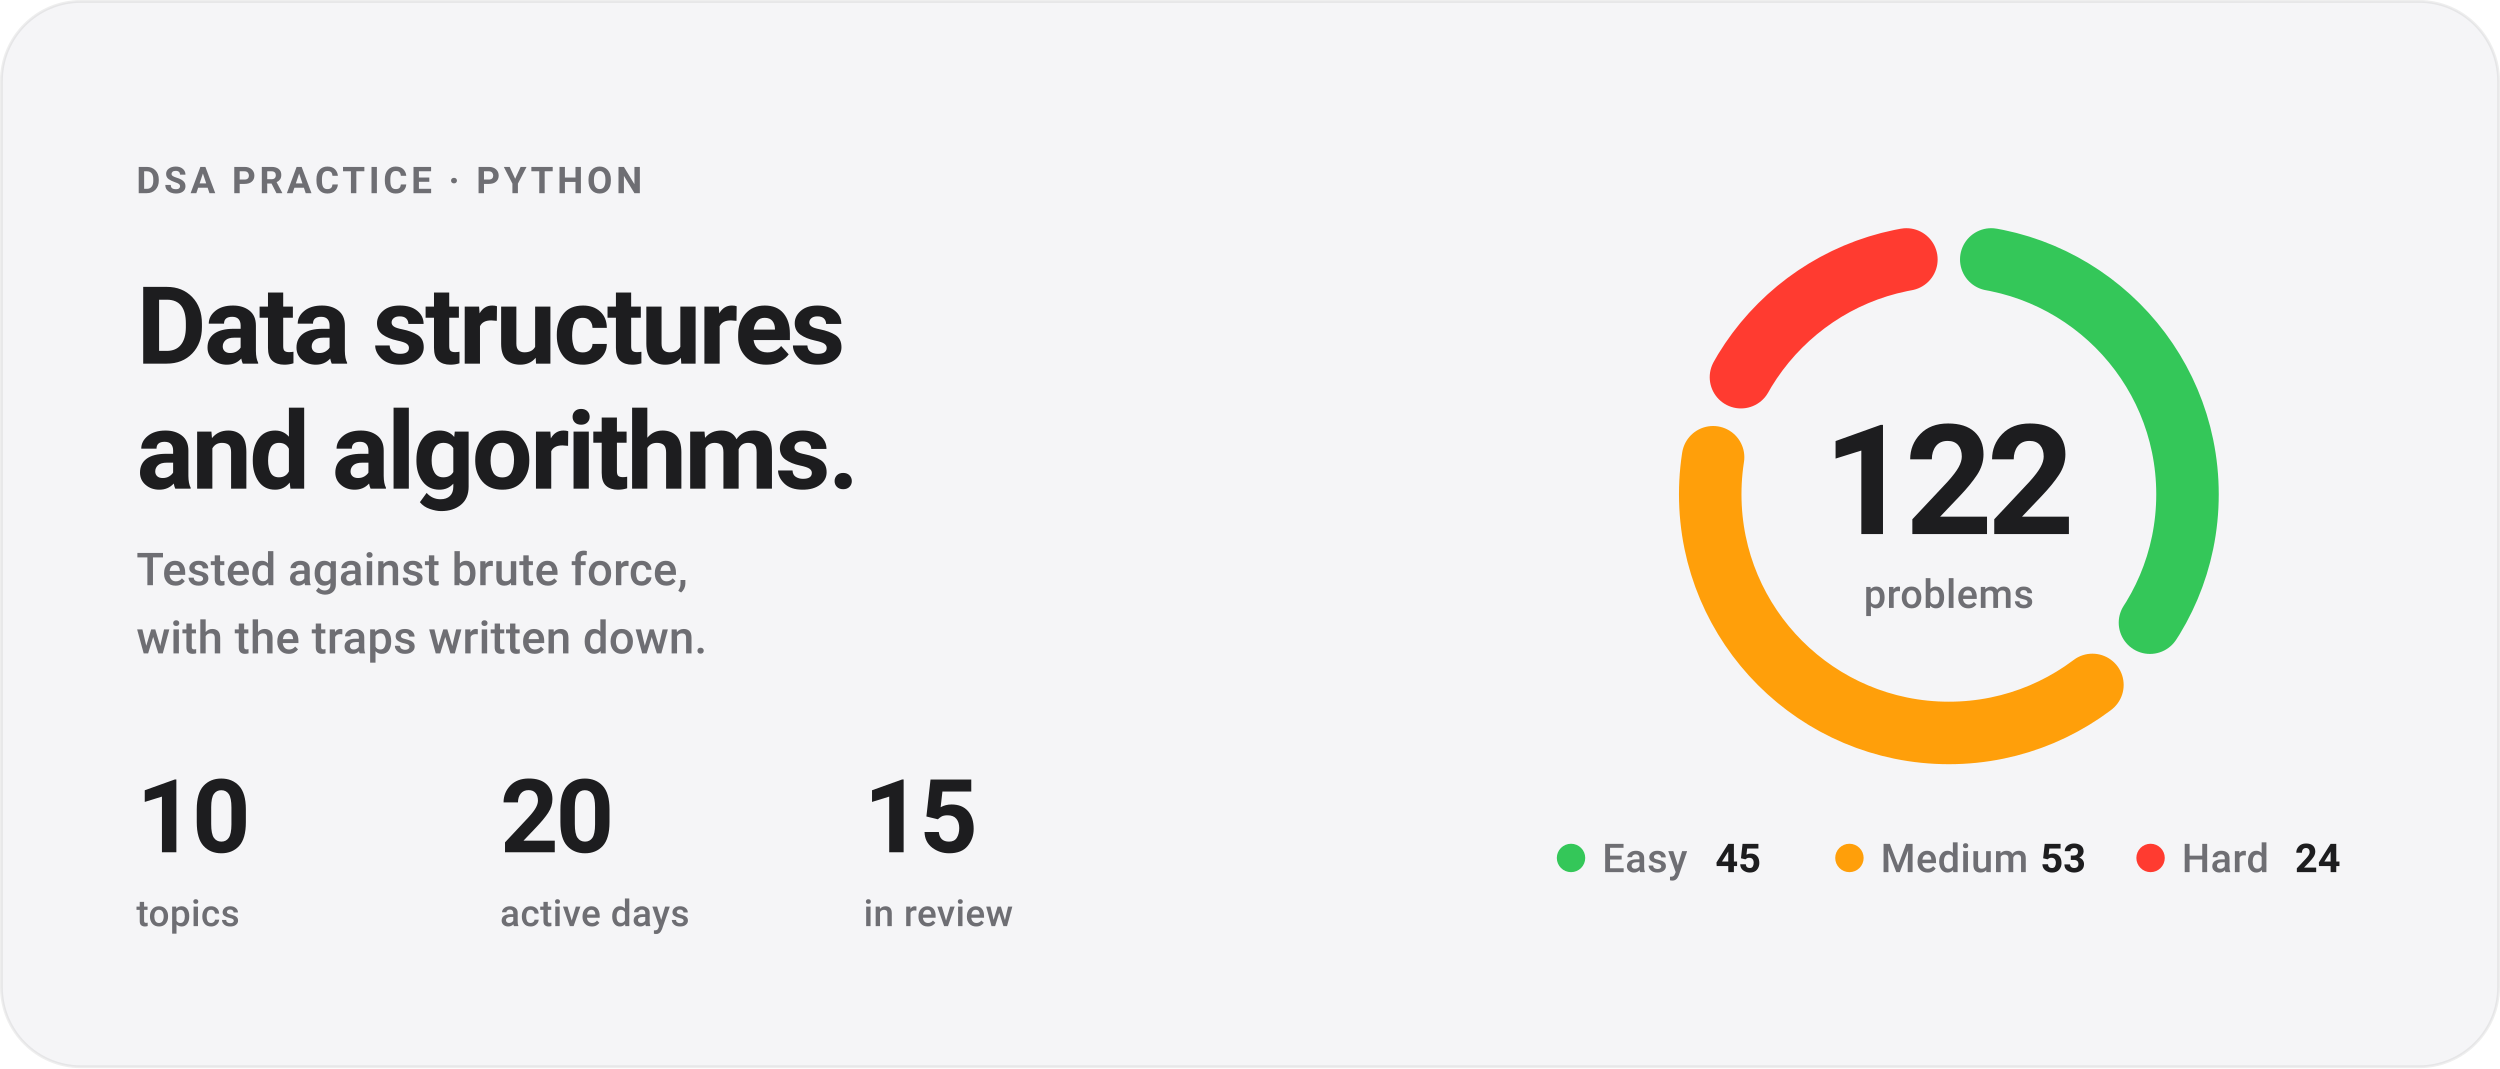
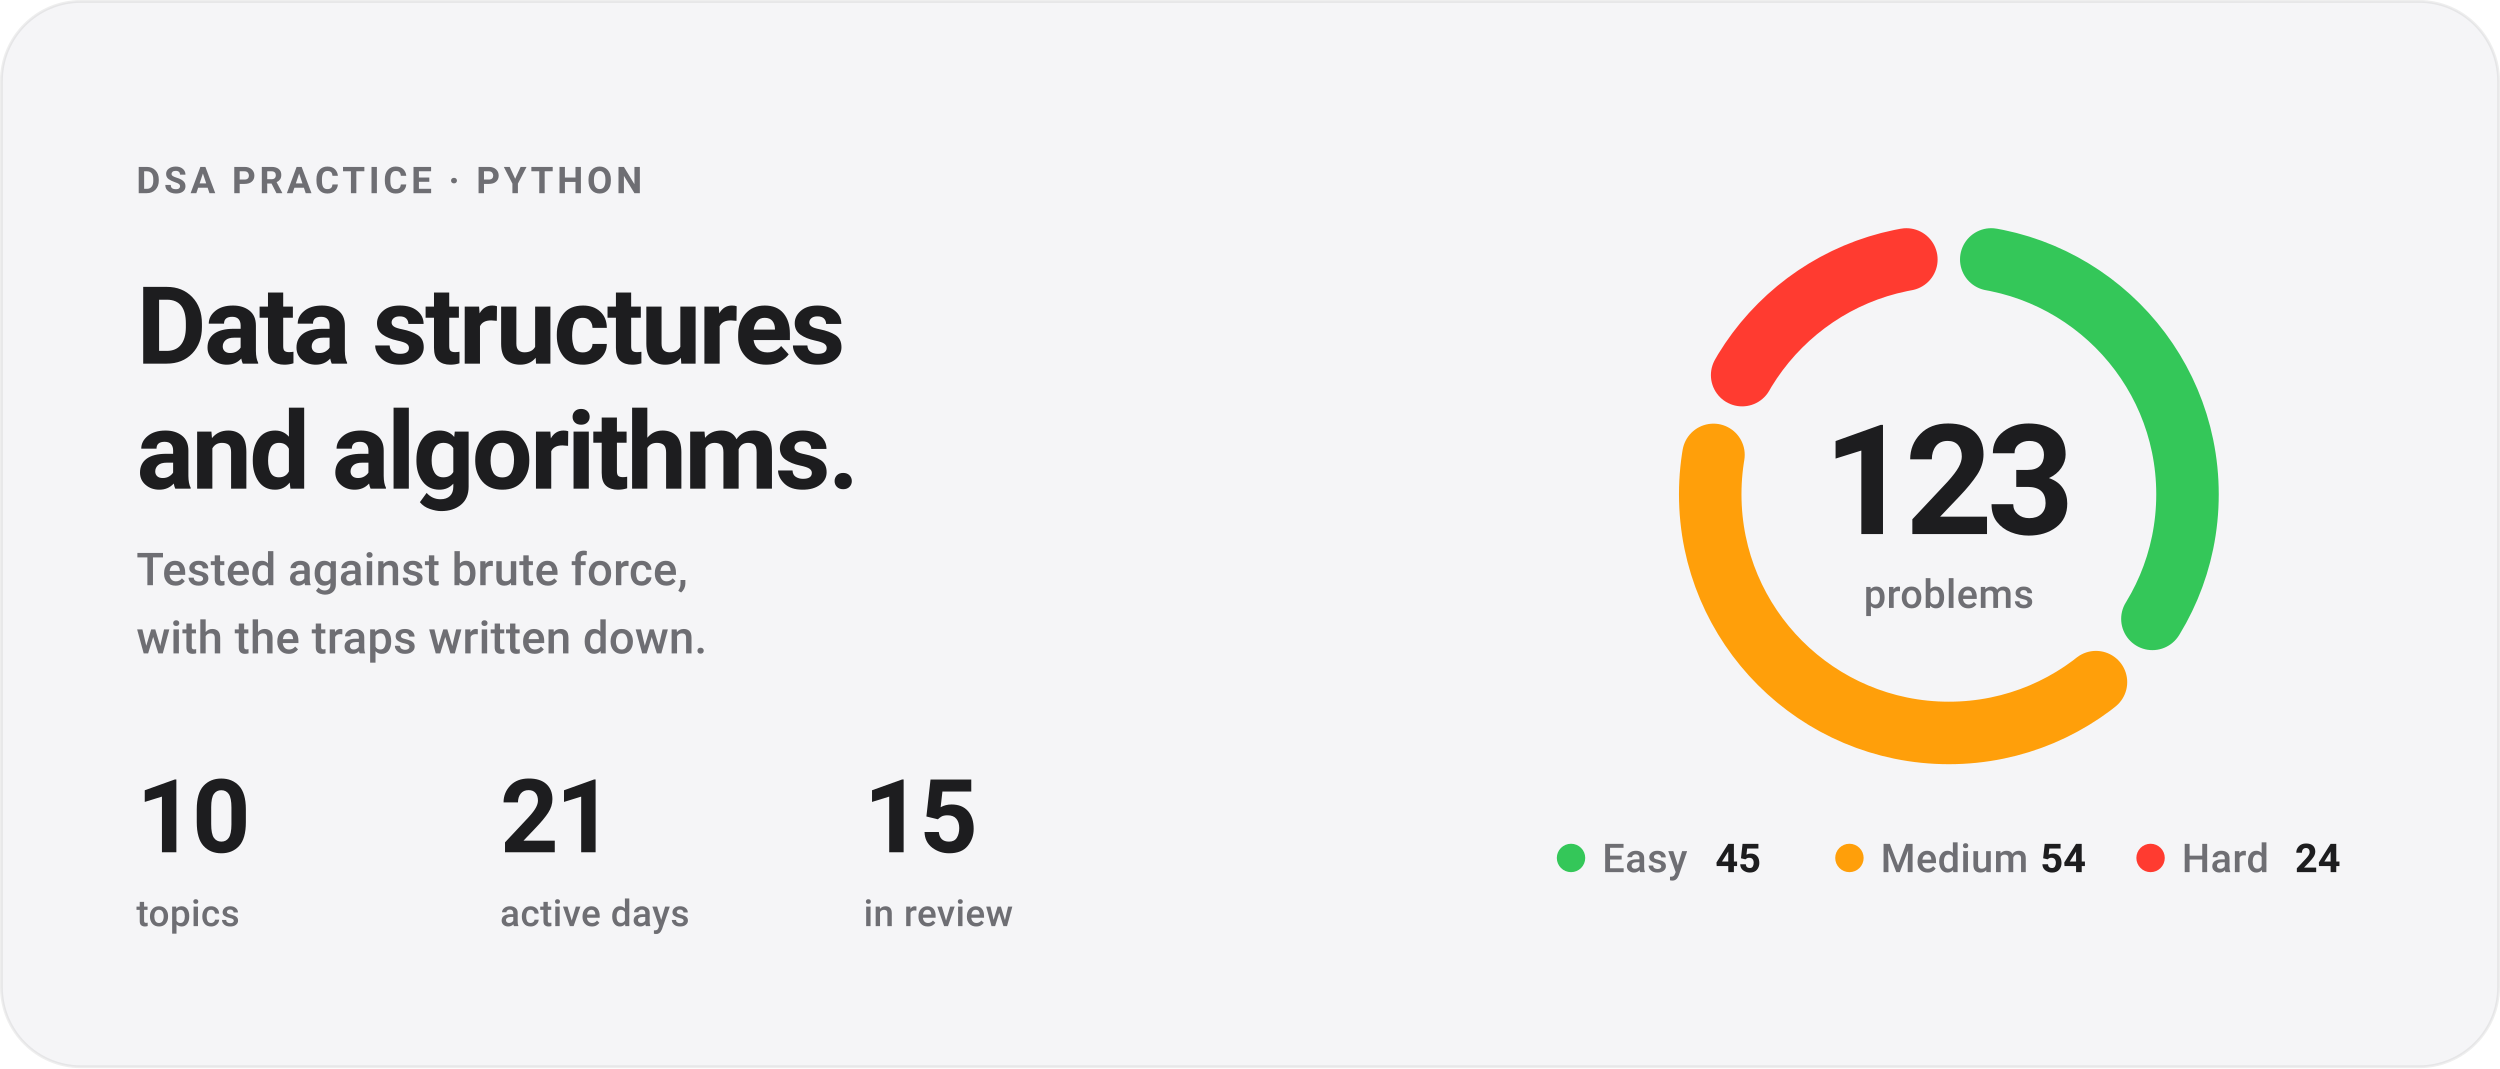
<svg xmlns="http://www.w3.org/2000/svg" width="880" height="376" viewBox="0 0 880 376" role="img" aria-labelledby="t d">
  <defs>
    <style>
text { font-family: -apple-system, BlinkMacSystemFont, "SF Pro Display", "SF Pro Text", "Segoe UI Variable Display", "Segoe UI", system-ui, Roboto, Helvetica, Arial, sans-serif; }
.num { font-variant-numeric: tabular-nums; }
@keyframes grow { from { transform: scaleX(0); } to { transform: scaleX(1); } }
@keyframes rise { from { transform: scaleY(0); } to { transform: scaleY(1); } }
@keyframes pop { from { opacity: 0; transform: scale(.92); } to { opacity: 1; transform: scale(1); } }
@keyframes fade { from { opacity: 0; transform: translateY(6px); } to { opacity: 1; transform: translateY(0); } }
.grow { transform-box: fill-box; transform-origin: 0% 50%; animation: grow .8s cubic-bezier(.22,1,.36,1) both; }
.rise { transform-box: fill-box; transform-origin: 50% 100%; animation: rise .8s cubic-bezier(.22,1,.36,1) both; }
.pop { transform-box: fill-box; transform-origin: 50% 50%; animation: pop .8s cubic-bezier(.22,1,.36,1) both; }
.fade { animation: fade .7s cubic-bezier(.22,1,.36,1) both; }
@media (prefers-reduced-motion: reduce) { .grow, .rise, .pop { transform-box: fill-box; transform-origin: 50% 50%; animation: pop .8s cubic-bezier(.22,1,.36,1) both; }
.fade { animation: none; } }
</style>
    <linearGradient id="acc" x1="0" y1="0" x2="1" y2="0">
      <stop offset="0" stop-color="#007AFF" />
      <stop offset="1" stop-color="#5AC8FA" />
    </linearGradient>
    <linearGradient id="accv" x1="0" y1="1" x2="0" y2="0">
      <stop offset="0" stop-color="#007AFF" />
      <stop offset="1" stop-color="#5AC8FA" />
    </linearGradient>
  </defs>
  <rect x="0.5" y="0.5" width="879" height="375" rx="28" fill="#F5F5F7" stroke="rgba(0,0,0,0.07)" />
  <text x="48" y="68" font-size="13" font-weight="600" fill="#6E6E73" text-anchor="start" letter-spacing="0.1em">DSA PRACTICE  ·  PYTHON</text>
  <text x="48" y="128" font-size="38" font-weight="700" fill="#1D1D1F" text-anchor="start" letter-spacing="-0.025em" class="fade" style="animation-delay:0ms">Data structures</text>
  <text x="48" y="172" font-size="38" font-weight="700" fill="#1D1D1F" text-anchor="start" letter-spacing="-0.025em" class="fade" style="animation-delay:40ms">and algorithms.</text>
  <text x="48" y="206" font-size="16" font-weight="500" fill="#6E6E73" text-anchor="start" letter-spacing="0.005em" class="fade" style="animation-delay:80ms">Tested against brute force,</text>
  <text x="48" y="230" font-size="16" font-weight="500" fill="#6E6E73" text-anchor="start" letter-spacing="0.005em" class="fade" style="animation-delay:100ms">with the traps written down.</text>
  <text x="48" y="300" font-size="36" font-weight="650" fill="#1D1D1F" text-anchor="start" letter-spacing="-0.03em" class="num fade" style="animation-delay:140ms">10</text>
  <text x="48" y="326" font-size="13" font-weight="500" fill="#6E6E73" text-anchor="start" letter-spacing="0.01em" class="fade" style="animation-delay:160ms">topics</text>
-   <text x="176" y="300" font-size="36" font-weight="650" fill="#1D1D1F" text-anchor="start" letter-spacing="-0.03em" class="num fade" style="animation-delay:200ms">20</text>
+   <text x="176" y="300" font-size="36" font-weight="650" fill="#1D1D1F" text-anchor="start" letter-spacing="-0.03em" class="num fade" style="animation-delay:200ms">21</text>
  <text x="176" y="326" font-size="13" font-weight="500" fill="#6E6E73" text-anchor="start" letter-spacing="0.01em" class="fade" style="animation-delay:220ms">active days</text>
  <text x="304" y="300" font-size="36" font-weight="650" fill="#1D1D1F" text-anchor="start" letter-spacing="-0.03em" class="num fade" style="animation-delay:260ms">15</text>
  <text x="304" y="326" font-size="13" font-weight="500" fill="#6E6E73" text-anchor="start" letter-spacing="0.01em" class="fade" style="animation-delay:280ms">in review</text>
  <g class="pop" style="animation-delay:80ms">
-     <circle cx="686" cy="174" r="84" fill="none" stroke="#34C759" stroke-width="22" stroke-linecap="round" stroke-dasharray="164.68 527.79" stroke-dashoffset="-15.00" transform="rotate(-90 686 174)" />
-     <circle cx="686" cy="174" r="84" fill="none" stroke="#FF9F0A" stroke-width="22" stroke-linecap="round" stroke-dasharray="199.28 527.79" stroke-dashoffset="-209.68" transform="rotate(-90 686 174)" />
-     <circle cx="686" cy="174" r="84" fill="none" stroke="#FF3B30" stroke-width="22" stroke-linecap="round" stroke-dasharray="73.83 527.79" stroke-dashoffset="-438.96" transform="rotate(-90 686 174)" />
+     <circle cx="686" cy="174" r="84" fill="none" stroke="#34C759" stroke-width="22" stroke-linecap="round" stroke-dasharray="163.09 527.79" stroke-dashoffset="-15.00" transform="rotate(-90 686 174)" />
+     <circle cx="686" cy="174" r="84" fill="none" stroke="#FF9F0A" stroke-width="22" stroke-linecap="round" stroke-dasharray="201.71 527.79" stroke-dashoffset="-208.09" transform="rotate(-90 686 174)" />
+     <circle cx="686" cy="174" r="84" fill="none" stroke="#FF3B30" stroke-width="22" stroke-linecap="round" stroke-dasharray="72.98 527.79" stroke-dashoffset="-439.80" transform="rotate(-90 686 174)" />
  </g>
-   <text x="686" y="188" font-size="54" font-weight="700" fill="#1D1D1F" text-anchor="middle" letter-spacing="-0.04em" class="num fade" style="animation-delay:0ms">122</text>
+   <text x="686" y="188" font-size="54" font-weight="700" fill="#1D1D1F" text-anchor="middle" letter-spacing="-0.04em" class="num fade" style="animation-delay:0ms">123</text>
  <text x="686" y="214" font-size="14" font-weight="500" fill="#6E6E73" text-anchor="middle" letter-spacing="0.01em" class="fade" style="animation-delay:60ms">problems</text>
  <circle cx="553" cy="302" r="5" fill="#34C759" />
  <text x="564" y="307" font-size="14" font-weight="500" fill="#6E6E73" text-anchor="start" letter-spacing="0.01em">Easy</text>
  <text x="603.8" y="307" font-size="14" font-weight="650" fill="#1D1D1F" text-anchor="start" letter-spacing="0.0em" class="num">45</text>
  <circle cx="651" cy="302" r="5" fill="#FF9F0A" />
  <text x="662" y="307" font-size="14" font-weight="500" fill="#6E6E73" text-anchor="start" letter-spacing="0.01em">Medium</text>
-   <text x="718.2" y="307" font-size="14" font-weight="650" fill="#1D1D1F" text-anchor="start" letter-spacing="0.0em" class="num">53</text>
+   <text x="718.2" y="307" font-size="14" font-weight="650" fill="#1D1D1F" text-anchor="start" letter-spacing="0.0em" class="num">54</text>
  <circle cx="757" cy="302" r="5" fill="#FF3B30" />
  <text x="768" y="307" font-size="14" font-weight="500" fill="#6E6E73" text-anchor="start" letter-spacing="0.01em">Hard</text>
  <text x="807.8" y="307" font-size="14" font-weight="650" fill="#1D1D1F" text-anchor="start" letter-spacing="0.0em" class="num">24</text>
</svg>
